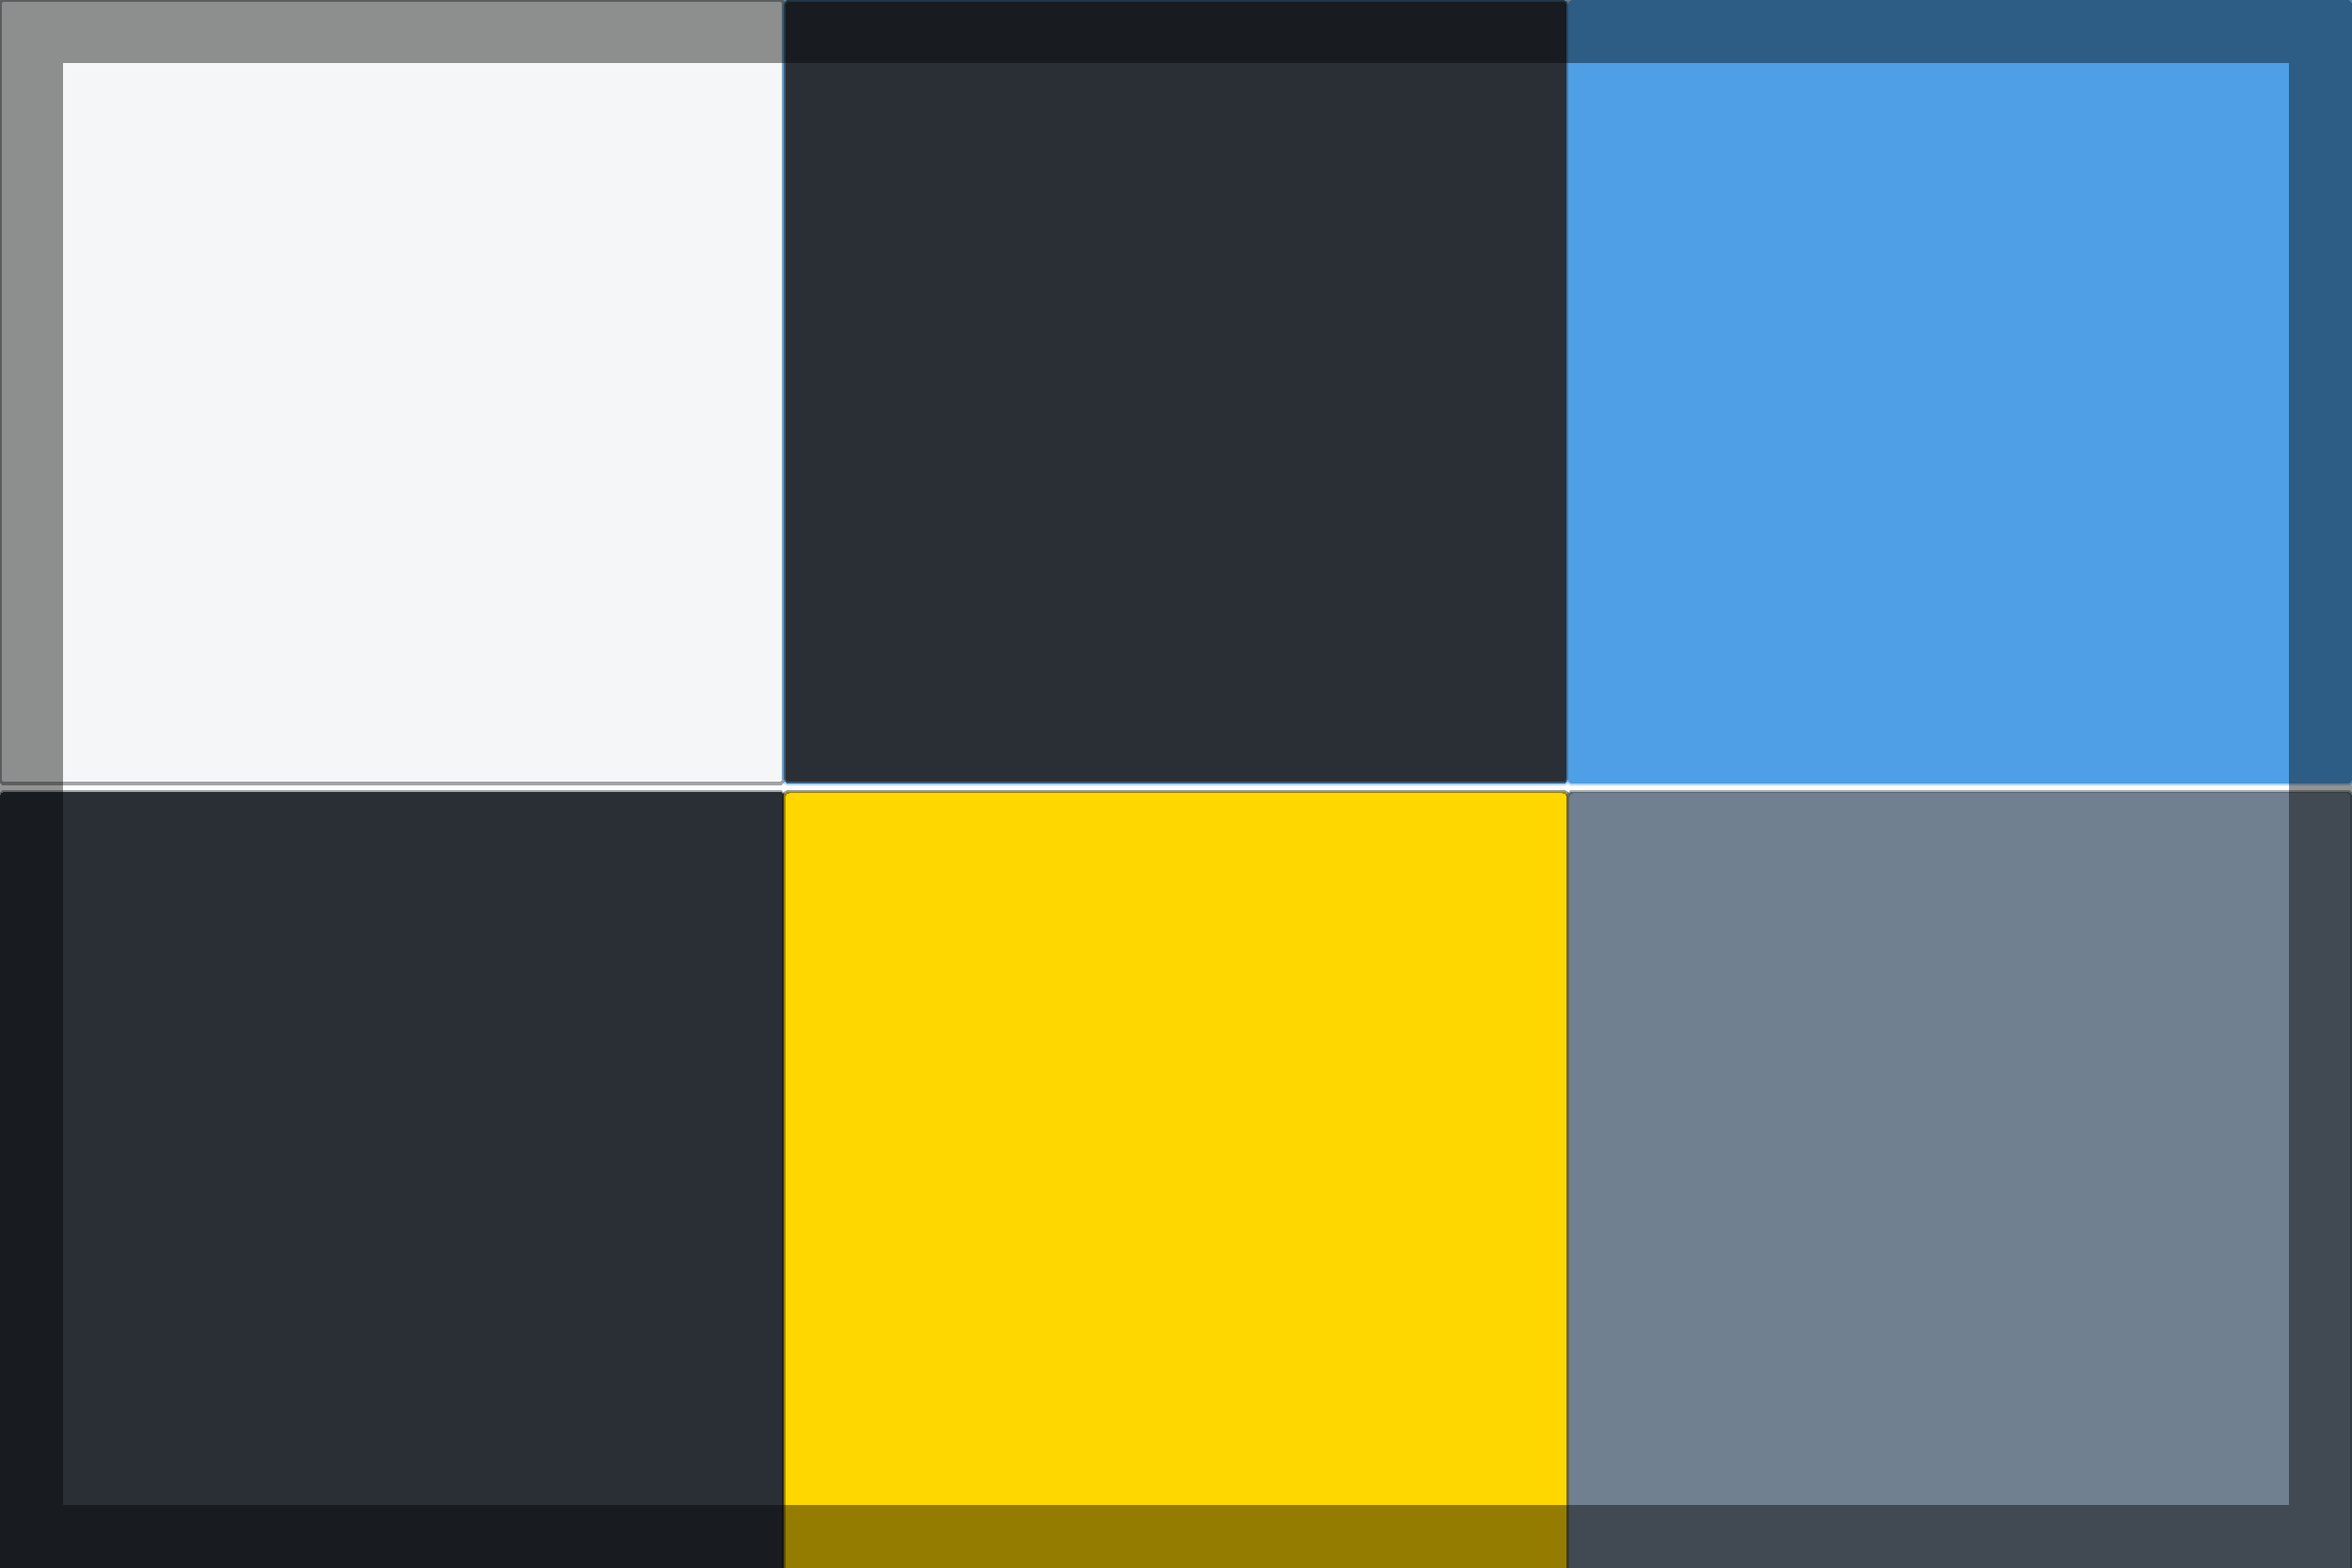
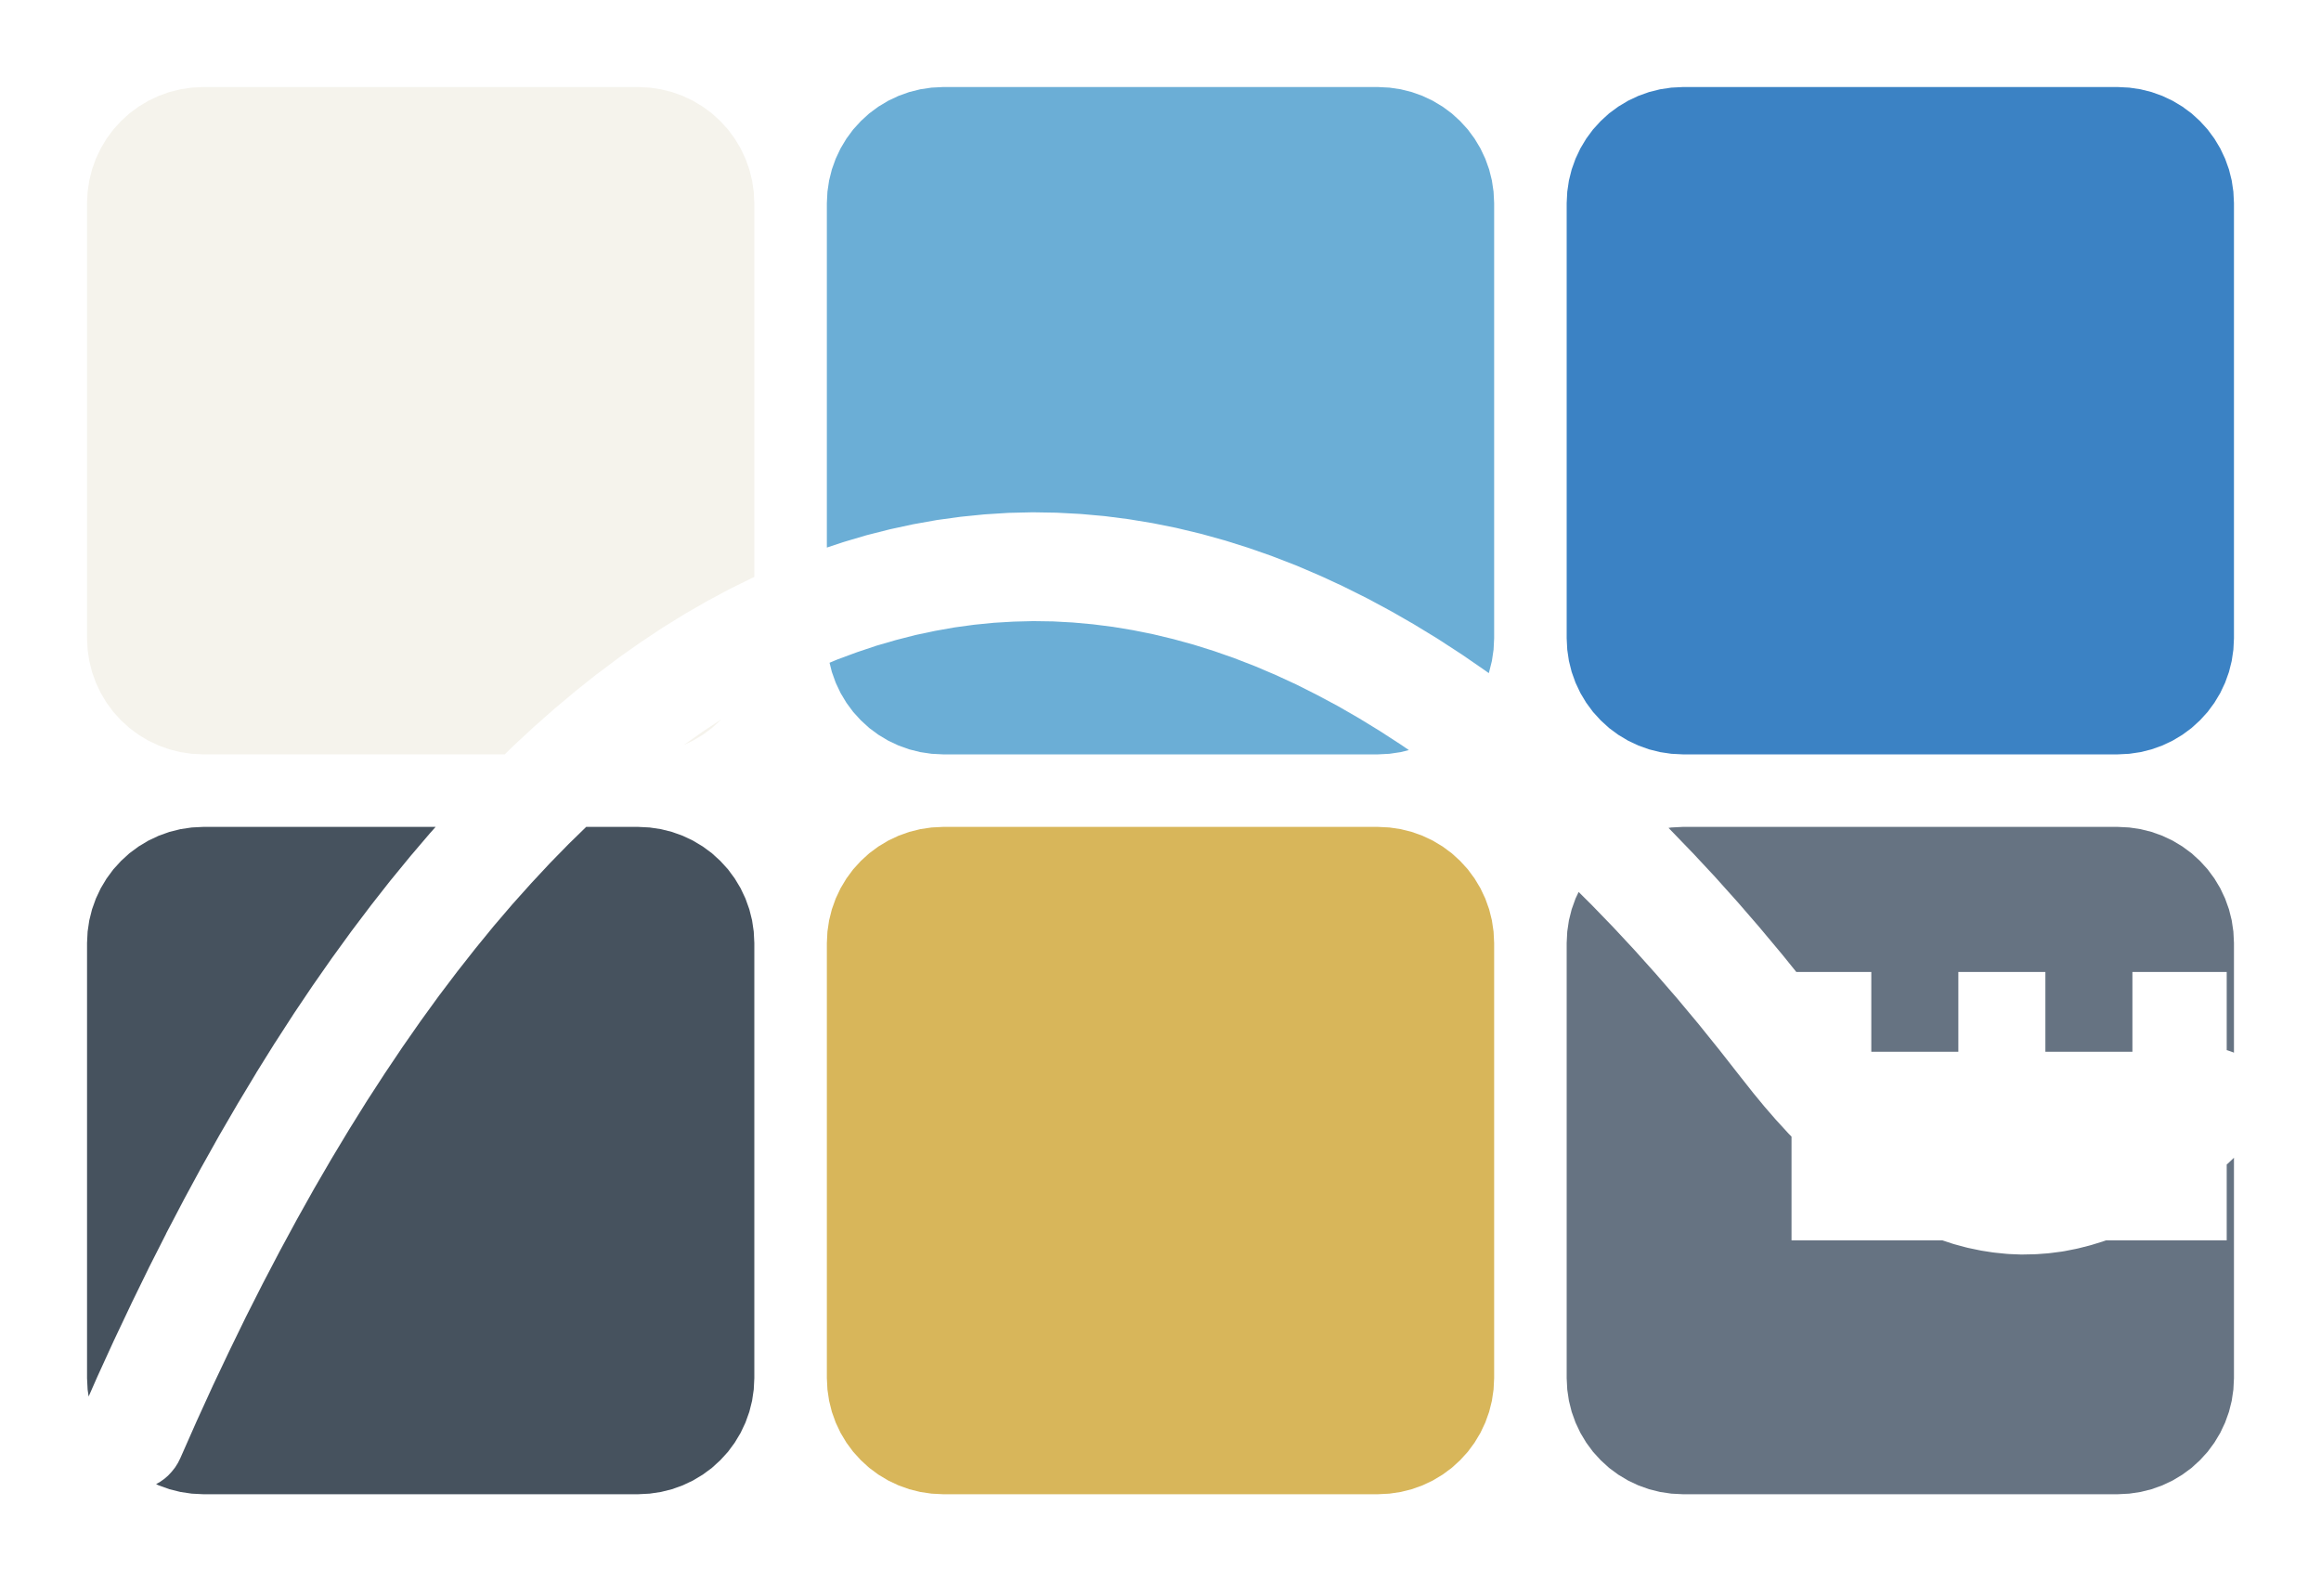
- <svg xmlns="http://www.w3.org/2000/svg" viewBox="0 0 300 200" width="300" height="200" version="1.1" id="svg178" shape-rendering="crispEdges">
-   <defs id="defs101665" />
-   <style id="style101648">
-     rect {
-     stroke-width: 4.8;
-     stroke-linejoin: round;
-     rx: 0.65px;
-     stroke: #000000;
-     stroke-width: 0.44px;
-     stroke-opacity: 0.425;
-     }
-     .cow-white { fill: #F4F6F7; stroke: #2A2F35; }
-     .cow-black-top { fill: #2A2F35; stroke: #4E9FE5; }
-     .sky { fill: #4E9FE5; stroke: #4E9FE5; }
-     .cow-black-bot { fill: #2A2F35; stroke: #2A2F35; }
-     .motion-gold { fill: #FFD700; stroke: #111111; }
-     .castle { fill: #708090; stroke: #3A4045; }
-     .BORDER { fill: none; stroke:#000000; stroke-width:16; } /* Border */
-   </style>
-   <rect x="0" y="0" width="100" height="100" class="cow-white" id="rect101650" />
-   <rect x="100" y="0" width="100" height="100" class="cow-black-top" id="rect101652" />
-   <rect x="200" y="0" width="100" height="100" class="sky" id="rect101654" />
-   <rect x="0" y="101" width="100" height="100" class="cow-black-bot" id="rect101656" />
-   <rect x="100" y="101" width="100" height="100" class="motion-gold" id="rect101658" />
-   <rect x="200" y="101" width="100" height="100" class="castle" id="rect101660" />
-   <rect id="rect7323" width="300" height="200" x="0" y="0" rx="1.857" class="BORDER" />
+ <svg xmlns="http://www.w3.org/2000/svg" viewBox="0 0 320 220" width="320" height="220" role="img">
+   <path d="M 23.36 12.69 L 21.88 13.22 L 20.46 13.89 L 19.11 14.7 L 17.85 15.63 L 16.69 16.69 L 15.63 17.85 L 14.7 19.11 L 13.89 20.46 L 13.22 21.88 L 12.69 23.36 L 12.31 24.88 L 12.08 26.43 L 12 28 L 12 88 L 12.08 89.57 L 12.31 91.12 L 12.69 92.64 L 13.22 94.12 L 13.89 95.54 L 14.7 96.89 L 15.63 98.15 L 16.69 99.31 L 17.85 100.37 L 19.11 101.3 L 20.46 102.11 L 21.88 102.78 L 23.36 103.31 L 24.88 103.69 L 26.43 103.92 L 28 104 L 69.59 104 L 70.6 103.01 L 70.73 102.88 L 73.48 100.33 L 73.62 100.2 L 76.39 97.76 L 76.54 97.63 L 79.32 95.3 L 79.48 95.17 L 82.27 92.95 L 82.44 92.83 L 85.25 90.72 L 85.42 90.59 L 88.25 88.6 L 88.43 88.48 L 91.27 86.59 L 91.46 86.47 L 94.32 84.7 L 94.52 84.58 L 97.39 82.93 L 97.6 82.81 L 100.48 81.27 L 100.69 81.16 L 103.59 79.73 L 103.81 79.62 L 104 79.54 L 104 28 L 103.92 26.43 L 103.69 24.88 L 103.31 23.36 L 102.78 21.88 L 102.11 20.46 L 101.3 19.11 L 100.37 17.85 L 99.31 16.69 L 98.15 15.63 L 96.89 14.7 L 95.54 13.89 L 94.12 13.22 L 92.64 12.69 L 91.12 12.31 L 89.57 12.08 L 88 12 L 28 12 L 26.43 12.08 L 24.88 12.31 L 23.36 12.69 Z M 95.54 102.11 L 96.89 101.3 L 98.15 100.37 L 99.31 99.31 L 99.43 99.18 L 96.81 100.92 L 94.26 102.72 L 95.54 102.11 Z" fill="#F5F3EC" fill-rule="evenodd" />
+   <path d="M 125.36 12.69 L 123.88 13.22 L 122.46 13.89 L 121.11 14.7 L 119.85 15.63 L 118.69 16.69 L 117.63 17.85 L 116.7 19.11 L 115.89 20.46 L 115.22 21.88 L 114.69 23.36 L 114.31 24.88 L 114.08 26.43 L 114 28 L 114 75.49 L 116.23 74.75 L 116.49 74.67 L 119.43 73.8 L 119.7 73.73 L 122.66 72.98 L 122.93 72.92 L 125.89 72.28 L 126.17 72.23 L 129.14 71.7 L 129.42 71.66 L 132.41 71.25 L 132.69 71.22 L 135.68 70.92 L 135.96 70.9 L 138.97 70.71 L 139.25 70.7 L 142.26 70.63 L 142.54 70.63 L 145.56 70.68 L 145.84 70.69 L 148.86 70.85 L 149.14 70.87 L 152.16 71.14 L 152.44 71.17 L 155.47 71.56 L 155.74 71.6 L 158.78 72.1 L 159.05 72.15 L 162.09 72.76 L 162.35 72.82 L 165.4 73.55 L 165.65 73.61 L 168.7 74.46 L 168.95 74.53 L 172 75.49 L 172.24 75.57 L 175.3 76.64 L 175.53 76.73 L 178.59 77.91 L 178.81 78 L 181.87 79.31 L 182.08 79.4 L 185.15 80.82 L 185.35 80.92 L 188.42 82.45 L 188.61 82.55 L 191.68 84.2 L 191.86 84.3 L 194.93 86.06 L 195.11 86.17 L 198.18 88.04 L 198.35 88.15 L 201.41 90.14 L 201.58 90.25 L 204.64 92.36 L 204.8 92.47 L 205.26 92.8 L 205.31 92.64 L 205.69 91.12 L 205.92 89.57 L 206 88 L 206 28 L 205.92 26.43 L 205.69 24.88 L 205.31 23.36 L 204.78 21.88 L 204.11 20.46 L 203.3 19.11 L 202.37 17.85 L 201.31 16.69 L 200.15 15.63 L 198.89 14.7 L 197.54 13.89 L 196.12 13.22 L 194.64 12.69 L 193.12 12.31 L 191.57 12.08 L 190 12 L 130 12 L 128.43 12.08 L 126.88 12.31 L 125.36 12.69 Z M 114.69 92.64 L 115.22 94.12 L 115.89 95.54 L 116.7 96.89 L 117.63 98.15 L 118.69 99.31 L 119.85 100.37 L 121.11 101.3 L 122.46 102.11 L 123.88 102.78 L 125.36 103.31 L 126.88 103.69 L 128.43 103.92 L 130 104 L 190 104 L 191.57 103.92 L 193.12 103.69 L 194.24 103.41 L 193.16 102.67 L 190.26 100.79 L 187.37 99.02 L 184.49 97.36 L 181.61 95.82 L 178.75 94.38 L 175.89 93.06 L 173.05 91.85 L 170.21 90.75 L 167.39 89.76 L 164.58 88.88 L 161.78 88.11 L 158.99 87.44 L 156.21 86.88 L 153.44 86.42 L 150.68 86.07 L 147.93 85.82 L 145.19 85.67 L 142.46 85.63 L 139.73 85.7 L 137.02 85.86 L 134.31 86.13 L 131.6 86.5 L 128.9 86.98 L 126.21 87.55 L 123.52 88.24 L 120.83 89.02 L 118.15 89.92 L 115.47 90.91 L 114.37 91.37 L 114.69 92.64 Z" fill="#6BAED6" fill-rule="evenodd" />
+   <path d="M 227.36 12.69 L 225.88 13.22 L 224.46 13.89 L 223.11 14.7 L 221.85 15.63 L 220.69 16.69 L 219.63 17.85 L 218.7 19.11 L 217.89 20.46 L 217.22 21.88 L 216.69 23.36 L 216.31 24.88 L 216.08 26.43 L 216 28 L 216 88 L 216.08 89.57 L 216.31 91.12 L 216.69 92.64 L 217.22 94.12 L 217.89 95.54 L 218.7 96.89 L 219.63 98.15 L 220.69 99.31 L 221.85 100.37 L 223.11 101.3 L 224.46 102.11 L 225.88 102.78 L 227.36 103.31 L 228.88 103.69 L 230.43 103.92 L 232 104 L 292 104 L 293.57 103.92 L 295.12 103.69 L 296.64 103.31 L 298.12 102.78 L 299.54 102.11 L 300.89 101.3 L 302.15 100.37 L 303.31 99.31 L 304.37 98.15 L 305.3 96.89 L 306.11 95.54 L 306.78 94.12 L 307.31 92.64 L 307.69 91.12 L 307.92 89.57 L 308 88 L 308 28 L 307.92 26.43 L 307.69 24.88 L 307.31 23.36 L 306.78 21.88 L 306.11 20.46 L 305.3 19.11 L 304.37 17.85 L 303.31 16.69 L 302.15 15.63 L 300.89 14.7 L 299.54 13.89 L 298.12 13.22 L 296.64 12.69 L 295.12 12.31 L 293.57 12.08 L 292 12 L 232 12 L 230.43 12.08 L 228.88 12.31 L 227.36 12.69 Z" fill="#3B82C4" fill-rule="evenodd" />
+   <path d="M 23.36 114.69 L 21.88 115.22 L 20.46 115.89 L 19.11 116.7 L 17.85 117.63 L 16.69 118.69 L 15.63 119.85 L 14.7 121.11 L 13.89 122.46 L 13.22 123.88 L 12.69 125.36 L 12.31 126.88 L 12.08 128.43 L 12 130 L 12 190 L 12.08 191.57 L 12.22 192.53 L 13.4 189.85 L 13.44 189.76 L 15.73 184.75 L 15.77 184.67 L 18.09 179.77 L 18.13 179.68 L 20.47 174.89 L 20.51 174.8 L 22.88 170.13 L 22.92 170.03 L 25.31 165.47 L 25.36 165.37 L 27.77 160.92 L 27.83 160.82 L 30.26 156.48 L 30.32 156.38 L 32.78 152.15 L 32.84 152.05 L 35.32 147.93 L 35.38 147.82 L 37.88 143.81 L 37.95 143.71 L 40.47 139.81 L 40.54 139.7 L 43.09 135.91 L 43.16 135.81 L 45.73 132.13 L 45.81 132.02 L 48.4 128.45 L 48.48 128.34 L 51.09 124.89 L 51.18 124.77 L 53.8 121.43 L 53.9 121.31 L 56.54 118.09 L 56.64 117.97 L 59.3 114.85 L 59.41 114.73 L 60.06 114 L 28 114 L 26.43 114.08 L 24.88 114.31 L 23.36 114.69 Z M 21.88 204.78 L 23.36 205.31 L 24.88 205.69 L 26.43 205.92 L 28 206 L 88 206 L 89.57 205.92 L 91.12 205.69 L 92.64 205.31 L 94.12 204.78 L 95.54 204.11 L 96.89 203.3 L 98.15 202.37 L 99.31 201.31 L 100.37 200.15 L 101.3 198.89 L 102.11 197.54 L 102.78 196.12 L 103.31 194.64 L 103.69 193.12 L 103.92 191.57 L 104 190 L 104 130 L 103.92 128.43 L 103.69 126.88 L 103.31 125.36 L 102.78 123.88 L 102.11 122.46 L 101.3 121.11 L 100.37 119.85 L 99.31 118.69 L 98.15 117.63 L 96.89 116.7 L 95.54 115.89 L 94.12 115.22 L 92.64 114.69 L 91.12 114.31 L 89.57 114.08 L 88 114 L 80.82 114 L 78.41 116.35 L 75.81 119.01 L 73.23 121.78 L 70.65 124.66 L 68.09 127.65 L 65.55 130.76 L 63.01 133.99 L 60.49 137.32 L 57.99 140.77 L 55.5 144.34 L 53.03 148.02 L 50.57 151.81 L 48.14 155.71 L 45.72 159.73 L 43.32 163.86 L 40.94 168.11 L 38.58 172.47 L 36.24 176.94 L 33.92 181.52 L 31.63 186.22 L 29.35 191.03 L 27.1 195.96 L 24.86 201.03 L 24.53 201.69 L 24.14 202.31 L 23.68 202.89 L 23.18 203.43 L 22.62 203.91 L 22.02 204.33 L 21.52 204.61 L 21.88 204.78 Z" fill="#46525E" fill-rule="evenodd" />
+   <path d="M 125.36 114.69 L 123.88 115.22 L 122.46 115.89 L 121.11 116.7 L 119.85 117.63 L 118.69 118.69 L 117.63 119.85 L 116.7 121.11 L 115.89 122.46 L 115.22 123.88 L 114.69 125.36 L 114.31 126.88 L 114.08 128.43 L 114 130 L 114 190 L 114.08 191.57 L 114.31 193.12 L 114.69 194.64 L 115.22 196.12 L 115.89 197.54 L 116.7 198.89 L 117.63 200.15 L 118.69 201.31 L 119.85 202.37 L 121.11 203.3 L 122.46 204.11 L 123.88 204.78 L 125.36 205.31 L 126.88 205.69 L 128.43 205.92 L 130 206 L 190 206 L 191.57 205.92 L 193.12 205.69 L 194.64 205.31 L 196.12 204.78 L 197.54 204.11 L 198.89 203.3 L 200.15 202.37 L 201.31 201.31 L 202.37 200.15 L 203.3 198.89 L 204.11 197.54 L 204.78 196.12 L 205.31 194.64 L 205.69 193.12 L 205.92 191.57 L 206 190 L 206 130 L 205.92 128.43 L 205.69 126.88 L 205.31 125.36 L 204.78 123.88 L 204.11 122.46 L 203.3 121.11 L 202.37 119.85 L 201.31 118.69 L 200.15 117.63 L 198.89 116.7 L 197.54 115.89 L 196.12 115.22 L 194.64 114.69 L 193.12 114.31 L 191.57 114.08 L 190 114 L 130 114 L 128.43 114.08 L 126.88 114.31 L 125.36 114.69 Z" fill="#D8B65A" fill-rule="evenodd" />
+   <path d="M 217.22 123.88 L 216.69 125.36 L 216.31 126.88 L 216.08 128.43 L 216 130 L 216 190 L 216.08 191.57 L 216.31 193.12 L 216.69 194.64 L 217.22 196.12 L 217.89 197.54 L 218.7 198.89 L 219.63 200.15 L 220.69 201.31 L 221.85 202.37 L 223.11 203.3 L 224.46 204.11 L 225.88 204.78 L 227.36 205.31 L 228.88 205.69 L 230.43 205.92 L 232 206 L 292 206 L 293.57 205.92 L 295.12 205.69 L 296.64 205.31 L 298.12 204.78 L 299.54 204.11 L 300.89 203.3 L 302.15 202.37 L 303.31 201.31 L 304.37 200.15 L 305.3 198.89 L 306.11 197.54 L 306.78 196.12 L 307.31 194.64 L 307.69 193.12 L 307.92 191.57 L 308 190 L 308 159.61 L 307.34 160.24 L 307.17 160.4 L 307 160.55 L 307 171 L 290.37 171 L 290.25 171.04 L 289.88 171.17 L 288.41 171.62 L 288.02 171.73 L 286.56 172.1 L 286.15 172.19 L 284.68 172.48 L 284.26 172.55 L 282.79 172.74 L 282.36 172.79 L 280.88 172.9 L 280.45 172.92 L 278.97 172.95 L 278.54 172.95 L 277.06 172.89 L 276.63 172.86 L 275.15 172.71 L 274.72 172.66 L 273.24 172.43 L 272.83 172.35 L 271.34 172.04 L 270.94 171.94 L 269.46 171.54 L 269.07 171.42 L 267.8 171 L 247 171 L 247 156.7 L 246.61 156.3 L 246.47 156.15 L 244.97 154.51 L 244.84 154.37 L 243.34 152.64 L 243.22 152.5 L 241.72 150.68 L 241.61 150.54 L 240.11 148.64 L 240.09 148.62 L 237.12 144.83 L 234.19 141.19 L 231.26 137.68 L 228.32 134.29 L 225.38 131.01 L 222.44 127.85 L 219.5 124.81 L 217.65 122.97 L 217.22 123.88 Z M 308 130 L 307.92 128.43 L 307.69 126.88 L 307.31 125.36 L 306.78 123.88 L 306.11 122.46 L 305.3 121.11 L 304.37 119.85 L 303.31 118.69 L 302.15 117.63 L 300.89 116.7 L 299.54 115.89 L 298.12 115.22 L 296.64 114.69 L 295.12 114.31 L 293.57 114.08 L 292 114 L 232 114 L 230.43 114.08 L 230.04 114.14 L 230.13 114.23 L 230.23 114.33 L 233.27 117.48 L 233.37 117.58 L 236.41 120.84 L 236.5 120.94 L 239.53 124.32 L 239.62 124.42 L 242.64 127.91 L 242.72 128.01 L 245.74 131.62 L 245.82 131.72 L 247.66 134 L 258 134 L 258 145 L 270 145 L 270 134 L 282 134 L 282 145 L 294 145 L 294 134 L 307 134 L 307 144.78 L 307.1 144.8 L 307.79 145.04 L 308 145.13 L 308 130 Z" fill="#667382" fill-rule="evenodd" />
</svg>
